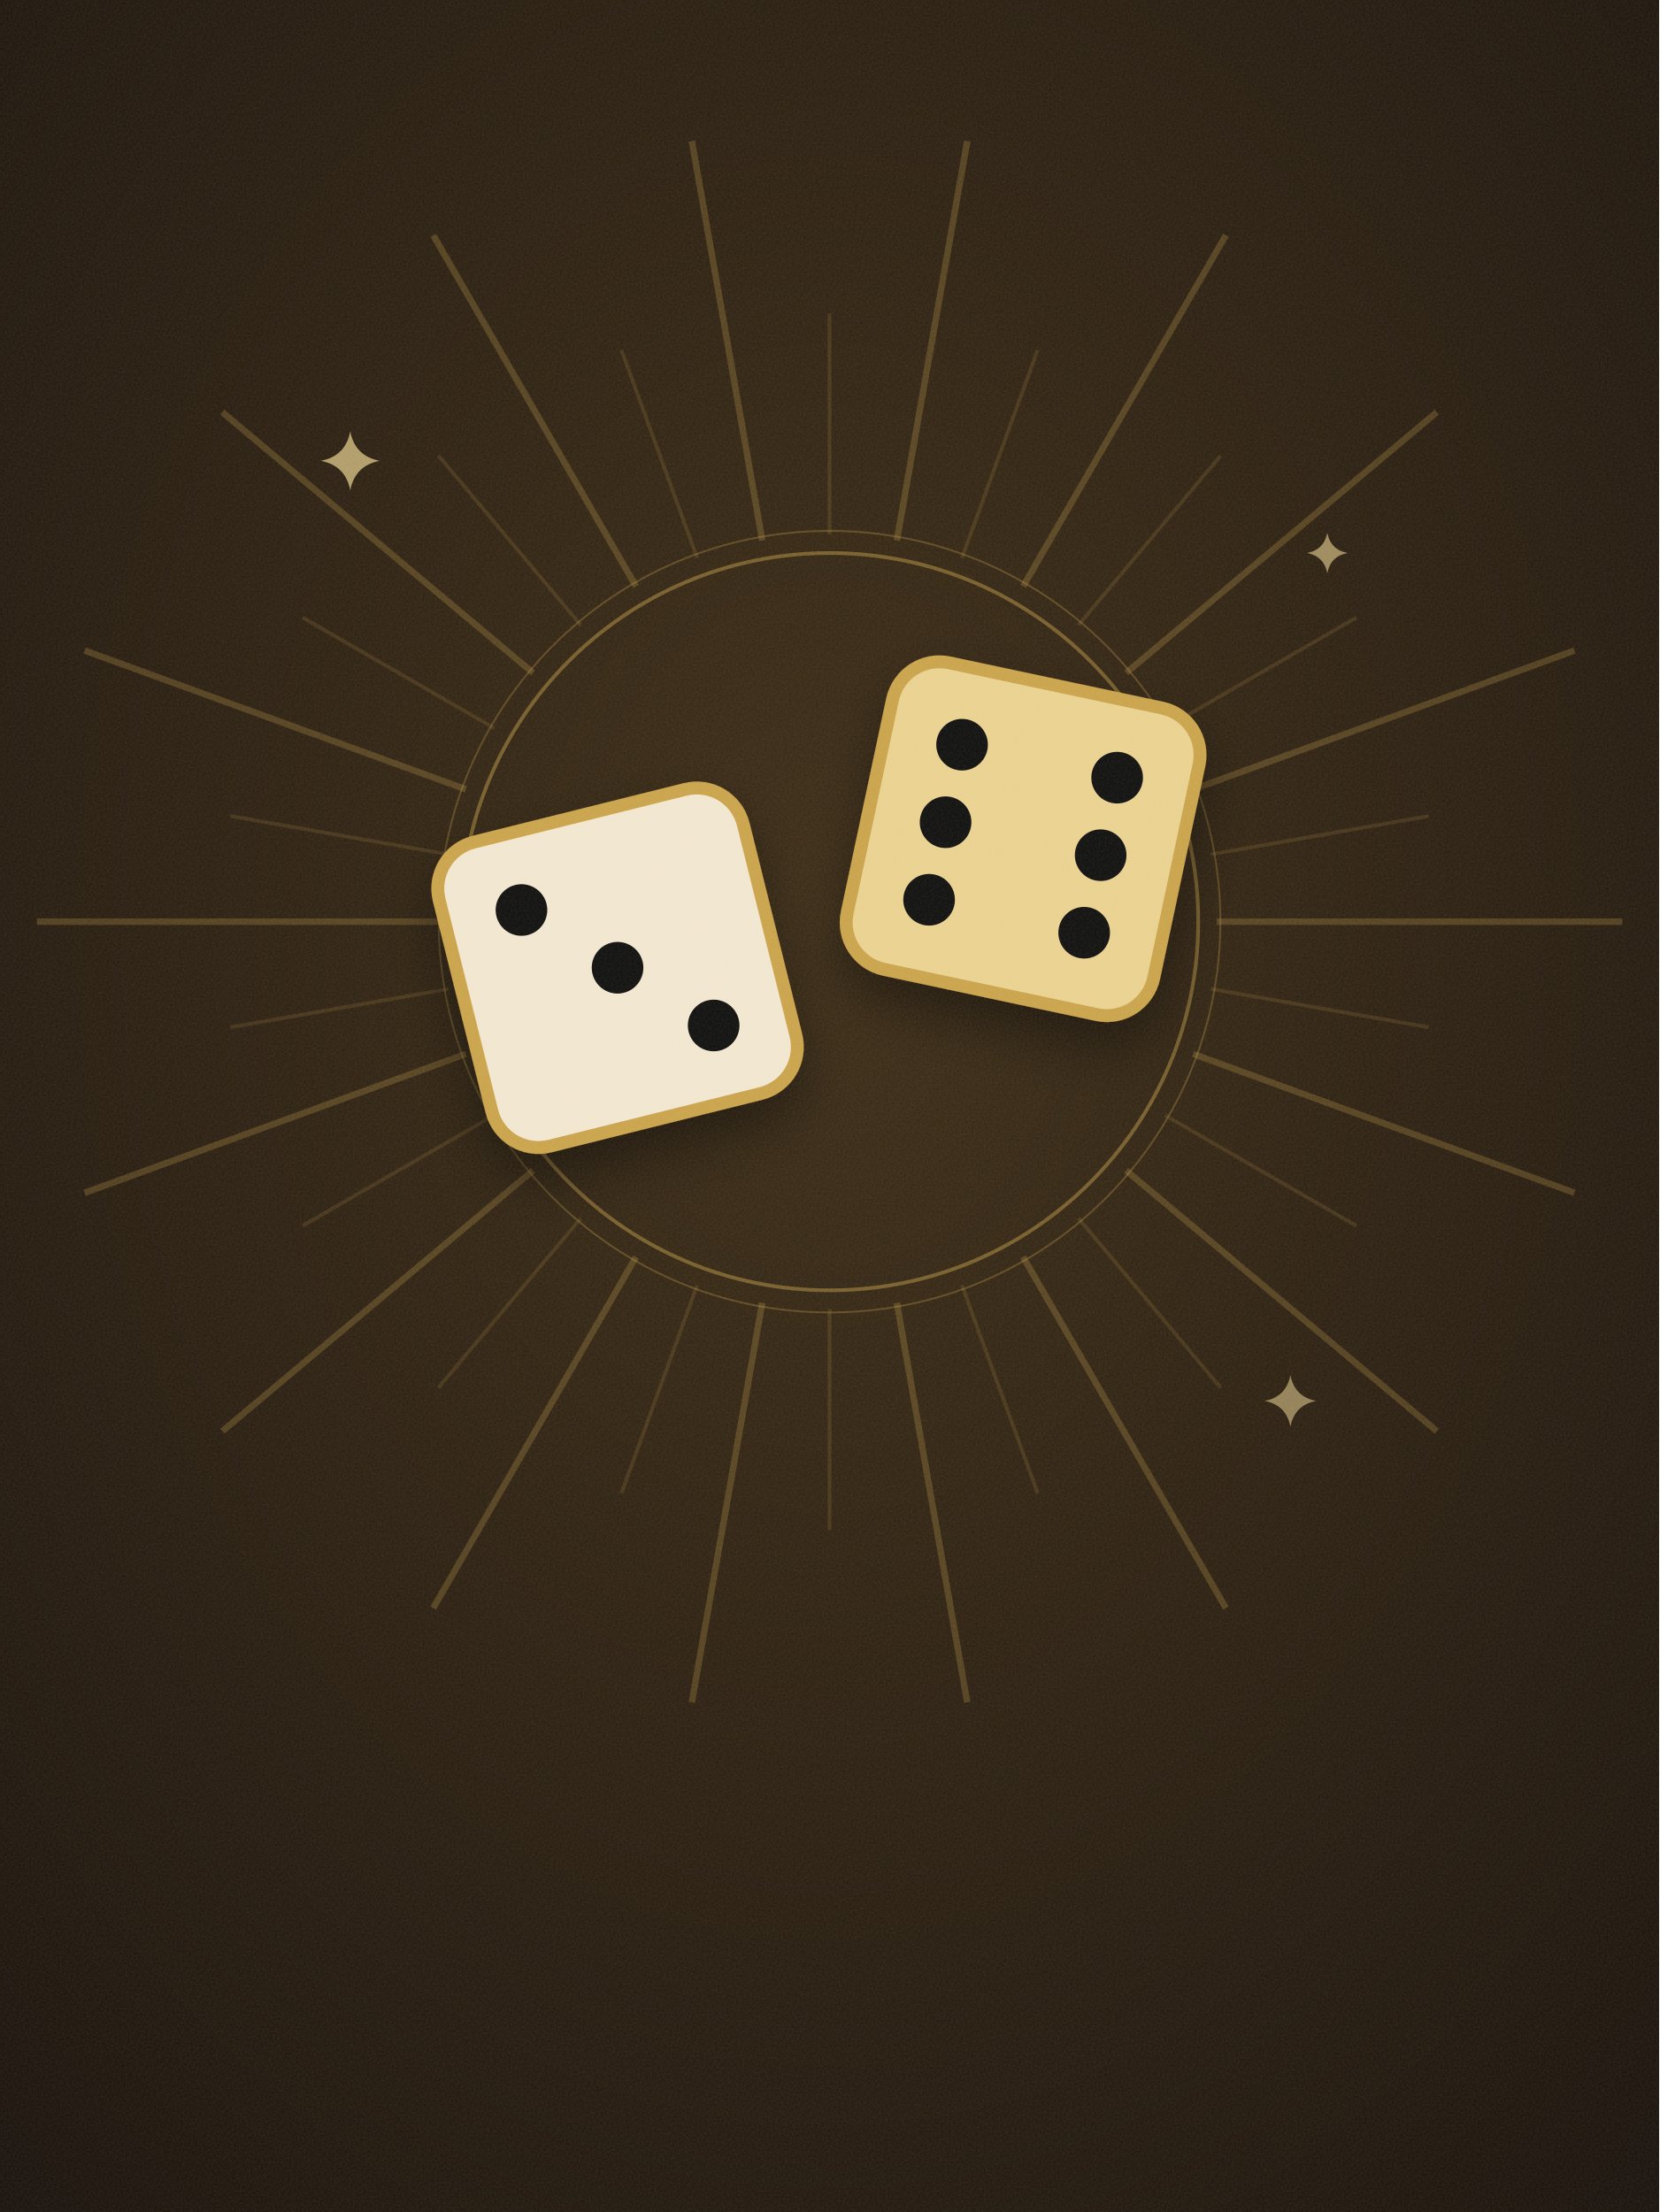
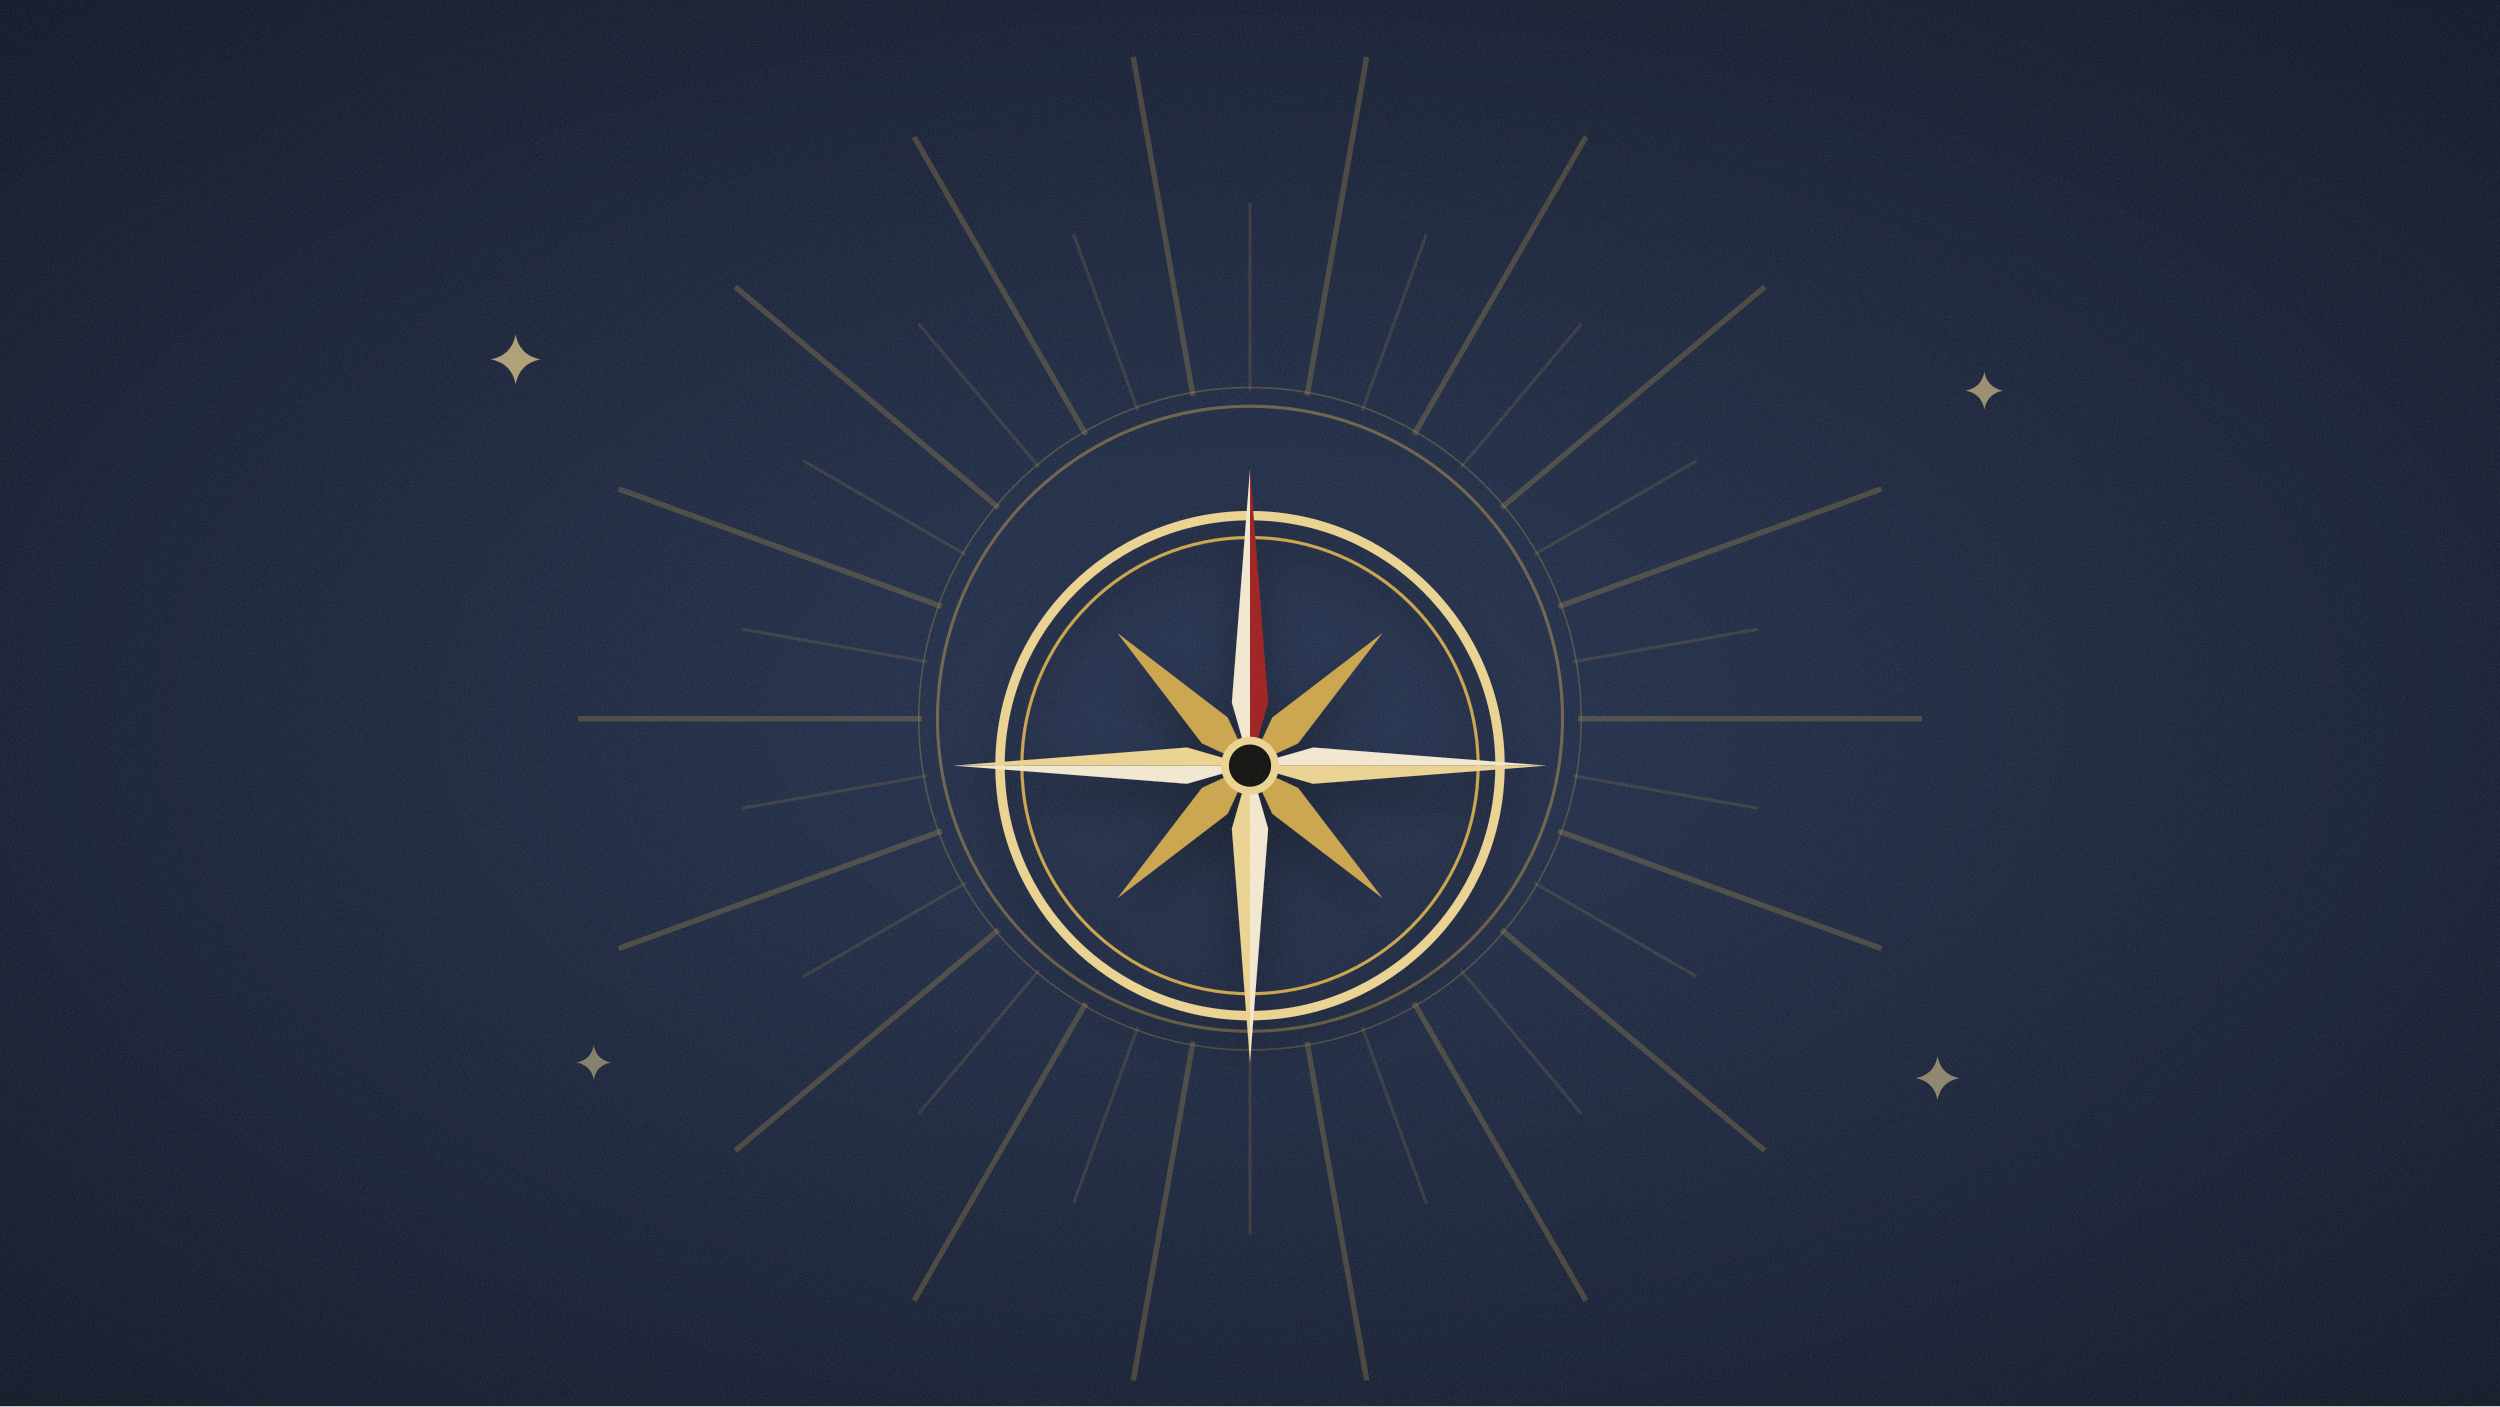
- <svg xmlns="http://www.w3.org/2000/svg" viewBox="0 0 900 1200" width="900" height="1200">
+ <svg xmlns="http://www.w3.org/2000/svg" viewBox="0 0 1600 900" width="1600" height="900">
  <defs>
-     <radialGradient id="g" cx=".5" cy="0.42" r=".8">
-       <stop offset="0" stop-color="#3a2a14" />
-       <stop offset="1" stop-color="#140d08" />
+     <radialGradient id="g" cx=".5" cy="0.51" r=".8">
+       <stop offset="0" stop-color="#22304f" />
+       <stop offset="1" stop-color="#0b1120" />
    </radialGradient>
    <filter id="shadow" x="-20%" y="-20%" width="140%" height="140%">
      <feDropShadow dx="0" dy="14" stdDeviation="14" flood-color="#000" flood-opacity=".45" />
    </filter>
    <filter id="n">
      <feTurbulence type="fractalNoise" baseFrequency=".9" numOctaves="3" stitchTiles="stitch" />
      <feColorMatrix values="0 0 0 0 1 0 0 0 0 .9 0 0 0 0 .75 0 0 0 .1 0" />
    </filter>
  </defs>
-   <rect width="900" height="1200" fill="url(#g)" />
-   <g transform="translate(0 0)">
+   <rect width="1600" height="900" fill="url(#g)" />
+   <g transform="translate(350 -40)">
    <line x1="660.0" y1="500.0" x2="880.0" y2="500.0" stroke="#c9a24a" stroke-width="3.5" opacity="0.26" />
    <line x1="656.8" y1="536.5" x2="775.0" y2="557.3" stroke="#c9a24a" stroke-width="2" opacity="0.16" />
    <line x1="647.3" y1="571.8" x2="854.1" y2="647.1" stroke="#c9a24a" stroke-width="3.5" opacity="0.26" />
    <line x1="631.9" y1="605.0" x2="735.8" y2="665.0" stroke="#c9a24a" stroke-width="2" opacity="0.16" />
    <line x1="610.9" y1="635.0" x2="779.4" y2="776.4" stroke="#c9a24a" stroke-width="3.5" opacity="0.26" />
    <line x1="585.0" y1="660.9" x2="662.1" y2="752.8" stroke="#c9a24a" stroke-width="2" opacity="0.16" />
    <line x1="555.0" y1="681.9" x2="665.0" y2="872.4" stroke="#c9a24a" stroke-width="3.5" opacity="0.26" />
    <line x1="521.8" y1="697.3" x2="562.9" y2="810.1" stroke="#c9a24a" stroke-width="2" opacity="0.16" />
    <line x1="486.5" y1="706.8" x2="524.7" y2="923.5" stroke="#c9a24a" stroke-width="3.5" opacity="0.26" />
    <line x1="450.0" y1="710.0" x2="450.0" y2="830.0" stroke="#c9a24a" stroke-width="2" opacity="0.16" />
    <line x1="413.5" y1="706.8" x2="375.3" y2="923.5" stroke="#c9a24a" stroke-width="3.5" opacity="0.26" />
    <line x1="378.2" y1="697.3" x2="337.1" y2="810.1" stroke="#c9a24a" stroke-width="2" opacity="0.16" />
    <line x1="345.0" y1="681.9" x2="235.0" y2="872.4" stroke="#c9a24a" stroke-width="3.5" opacity="0.26" />
    <line x1="315.0" y1="660.9" x2="237.9" y2="752.8" stroke="#c9a24a" stroke-width="2" opacity="0.16" />
    <line x1="289.1" y1="635.0" x2="120.6" y2="776.4" stroke="#c9a24a" stroke-width="3.5" opacity="0.26" />
    <line x1="268.1" y1="605.0" x2="164.2" y2="665.0" stroke="#c9a24a" stroke-width="2" opacity="0.16" />
    <line x1="252.7" y1="571.8" x2="45.9" y2="647.1" stroke="#c9a24a" stroke-width="3.5" opacity="0.26" />
    <line x1="243.2" y1="536.5" x2="125.0" y2="557.3" stroke="#c9a24a" stroke-width="2" opacity="0.16" />
    <line x1="240.0" y1="500.0" x2="20.0" y2="500.0" stroke="#c9a24a" stroke-width="3.5" opacity="0.26" />
    <line x1="243.2" y1="463.5" x2="125.0" y2="442.7" stroke="#c9a24a" stroke-width="2" opacity="0.16" />
    <line x1="252.7" y1="428.2" x2="45.9" y2="352.9" stroke="#c9a24a" stroke-width="3.5" opacity="0.26" />
    <line x1="268.1" y1="395.0" x2="164.2" y2="335.0" stroke="#c9a24a" stroke-width="2" opacity="0.16" />
    <line x1="289.1" y1="365.0" x2="120.6" y2="223.6" stroke="#c9a24a" stroke-width="3.5" opacity="0.26" />
    <line x1="315.0" y1="339.1" x2="237.9" y2="247.2" stroke="#c9a24a" stroke-width="2" opacity="0.16" />
    <line x1="345.0" y1="318.1" x2="235.0" y2="127.6" stroke="#c9a24a" stroke-width="3.5" opacity="0.26" />
    <line x1="378.2" y1="302.7" x2="337.1" y2="189.9" stroke="#c9a24a" stroke-width="2" opacity="0.16" />
    <line x1="413.5" y1="293.2" x2="375.3" y2="76.5" stroke="#c9a24a" stroke-width="3.5" opacity="0.26" />
    <line x1="450.0" y1="290.0" x2="450.0" y2="170.0" stroke="#c9a24a" stroke-width="2" opacity="0.16" />
    <line x1="486.5" y1="293.2" x2="524.7" y2="76.5" stroke="#c9a24a" stroke-width="3.5" opacity="0.26" />
    <line x1="521.8" y1="302.7" x2="562.9" y2="189.9" stroke="#c9a24a" stroke-width="2" opacity="0.16" />
    <line x1="555.0" y1="318.1" x2="665.0" y2="127.6" stroke="#c9a24a" stroke-width="3.5" opacity="0.26" />
    <line x1="585.0" y1="339.1" x2="662.1" y2="247.2" stroke="#c9a24a" stroke-width="2" opacity="0.16" />
    <line x1="610.9" y1="365.0" x2="779.4" y2="223.6" stroke="#c9a24a" stroke-width="3.5" opacity="0.26" />
    <line x1="631.9" y1="395.0" x2="735.8" y2="335.0" stroke="#c9a24a" stroke-width="2" opacity="0.16" />
    <line x1="647.3" y1="428.2" x2="854.1" y2="352.9" stroke="#c9a24a" stroke-width="3.5" opacity="0.26" />
    <line x1="656.8" y1="463.5" x2="775.0" y2="442.7" stroke="#c9a24a" stroke-width="2" opacity="0.16" />
    <circle cx="450" cy="500" r="200" fill="none" stroke="#c9a24a" stroke-width="2" opacity=".45" />
    <circle cx="450" cy="500" r="212" fill="none" stroke="#c9a24a" stroke-width="1" opacity=".3" />
    <g filter="url(#shadow)">
-       <g transform="rotate(-14 335 525)">
-         <rect x="250" y="440" width="170" height="170" rx="26" fill="#f1e6cf" stroke="#c9a24a" stroke-width="7" />
-         <circle cx="292" cy="482" r="14" fill="#0d0a09" />
-         <circle cx="335" cy="525" r="14" fill="#0d0a09" />
-         <circle cx="378" cy="568" r="14" fill="#0d0a09" />
-       </g>
-       <g transform="rotate(12 555 455)">
-         <rect x="470" y="370" width="170" height="170" rx="26" fill="#e9d18f" stroke="#c9a24a" stroke-width="7" />
-         <circle cx="512" cy="412" r="14" fill="#0d0a09" />
-         <circle cx="598" cy="412" r="14" fill="#0d0a09" />
-         <circle cx="512" cy="498" r="14" fill="#0d0a09" />
-         <circle cx="598" cy="498" r="14" fill="#0d0a09" />
-         <circle cx="512" cy="455" r="14" fill="#0d0a09" />
-         <circle cx="598" cy="455" r="14" fill="#0d0a09" />
-       </g>
+       <circle cx="450" cy="530" r="160" fill="none" stroke="#e9d18f" stroke-width="6" />
+       <circle cx="450" cy="530" r="146" fill="none" stroke="#c9a24a" stroke-width="2" />
+       <path d="M450 530L480.8 544.3L534.9 614.9L464.3 560.8Z" fill="#c9a24a" />
+       <path d="M450 530L435.7 560.8L365.1 614.9L419.2 544.3Z" fill="#c9a24a" />
+       <path d="M450 530L419.2 515.7L365.1 445.1L435.7 499.2Z" fill="#c9a24a" />
+       <path d="M450 530L464.3 499.2L534.9 445.1L480.8 515.7Z" fill="#c9a24a" />
+       <path d="M450 530L438.4 489.6L450.0 340.0Z" fill="#f1e6cf" />
+       <path d="M450 530L461.6 489.6L450.0 340.0Z" fill="#9b1c1c" />
+       <path d="M450 530L490.4 518.4L640.0 530.0Z" fill="#f1e6cf" />
+       <path d="M450 530L490.4 541.6L640.0 530.0Z" fill="#e9d18f" />
+       <path d="M450 530L461.6 570.4L450.0 720.0Z" fill="#f1e6cf" />
+       <path d="M450 530L438.4 570.4L450.0 720.0Z" fill="#e9d18f" />
+       <path d="M450 530L409.6 541.6L260.0 530.0Z" fill="#f1e6cf" />
+       <path d="M450 530L409.6 518.4L260.0 530.0Z" fill="#e9d18f" />
+       <circle cx="450" cy="530" r="16" fill="#0d0a09" stroke="#e9d18f" stroke-width="5" />
    </g>
  </g>
-   <path d="M190 234Q192.56 247.44 206 250Q192.56 252.56 190 266Q187.44 252.56 174 250Q187.44 247.44 190 234Z" fill="#e9d18f" opacity="0.7" />
-   <path d="M720 289Q721.76 298.24 731 300Q721.76 301.76 720 311Q718.24 301.76 709 300Q718.24 298.24 720 289Z" fill="#e9d18f" opacity="0.6" />
-   <path d="M700 746Q702.24 757.76 714 760Q702.24 762.24 700 774Q697.76 762.24 686 760Q697.76 757.76 700 746Z" fill="#e9d18f" opacity="0.55" />
-   <rect width="900" height="1200" filter="url(#n)" />
+   <path d="M330 214Q332.56 227.44 346 230Q332.56 232.56 330 246Q327.44 232.56 314 230Q327.44 227.44 330 214Z" fill="#e9d18f" opacity="0.7" />
+   <path d="M1270 238Q1271.92 248.08 1282 250Q1271.92 251.92 1270 262Q1268.08 251.92 1258 250Q1268.08 248.08 1270 238Z" fill="#e9d18f" opacity="0.6" />
+   <path d="M1240 676Q1242.24 687.76 1254 690Q1242.24 692.24 1240 704Q1237.76 692.24 1226 690Q1237.76 687.76 1240 676Z" fill="#e9d18f" opacity="0.55" />
+   <path d="M380 669Q381.76 678.24 391 680Q381.76 681.76 380 691Q378.24 681.76 369 680Q378.24 678.24 380 669Z" fill="#e9d18f" opacity="0.5" />
+   <rect width="1600" height="900" filter="url(#n)" />
</svg>
